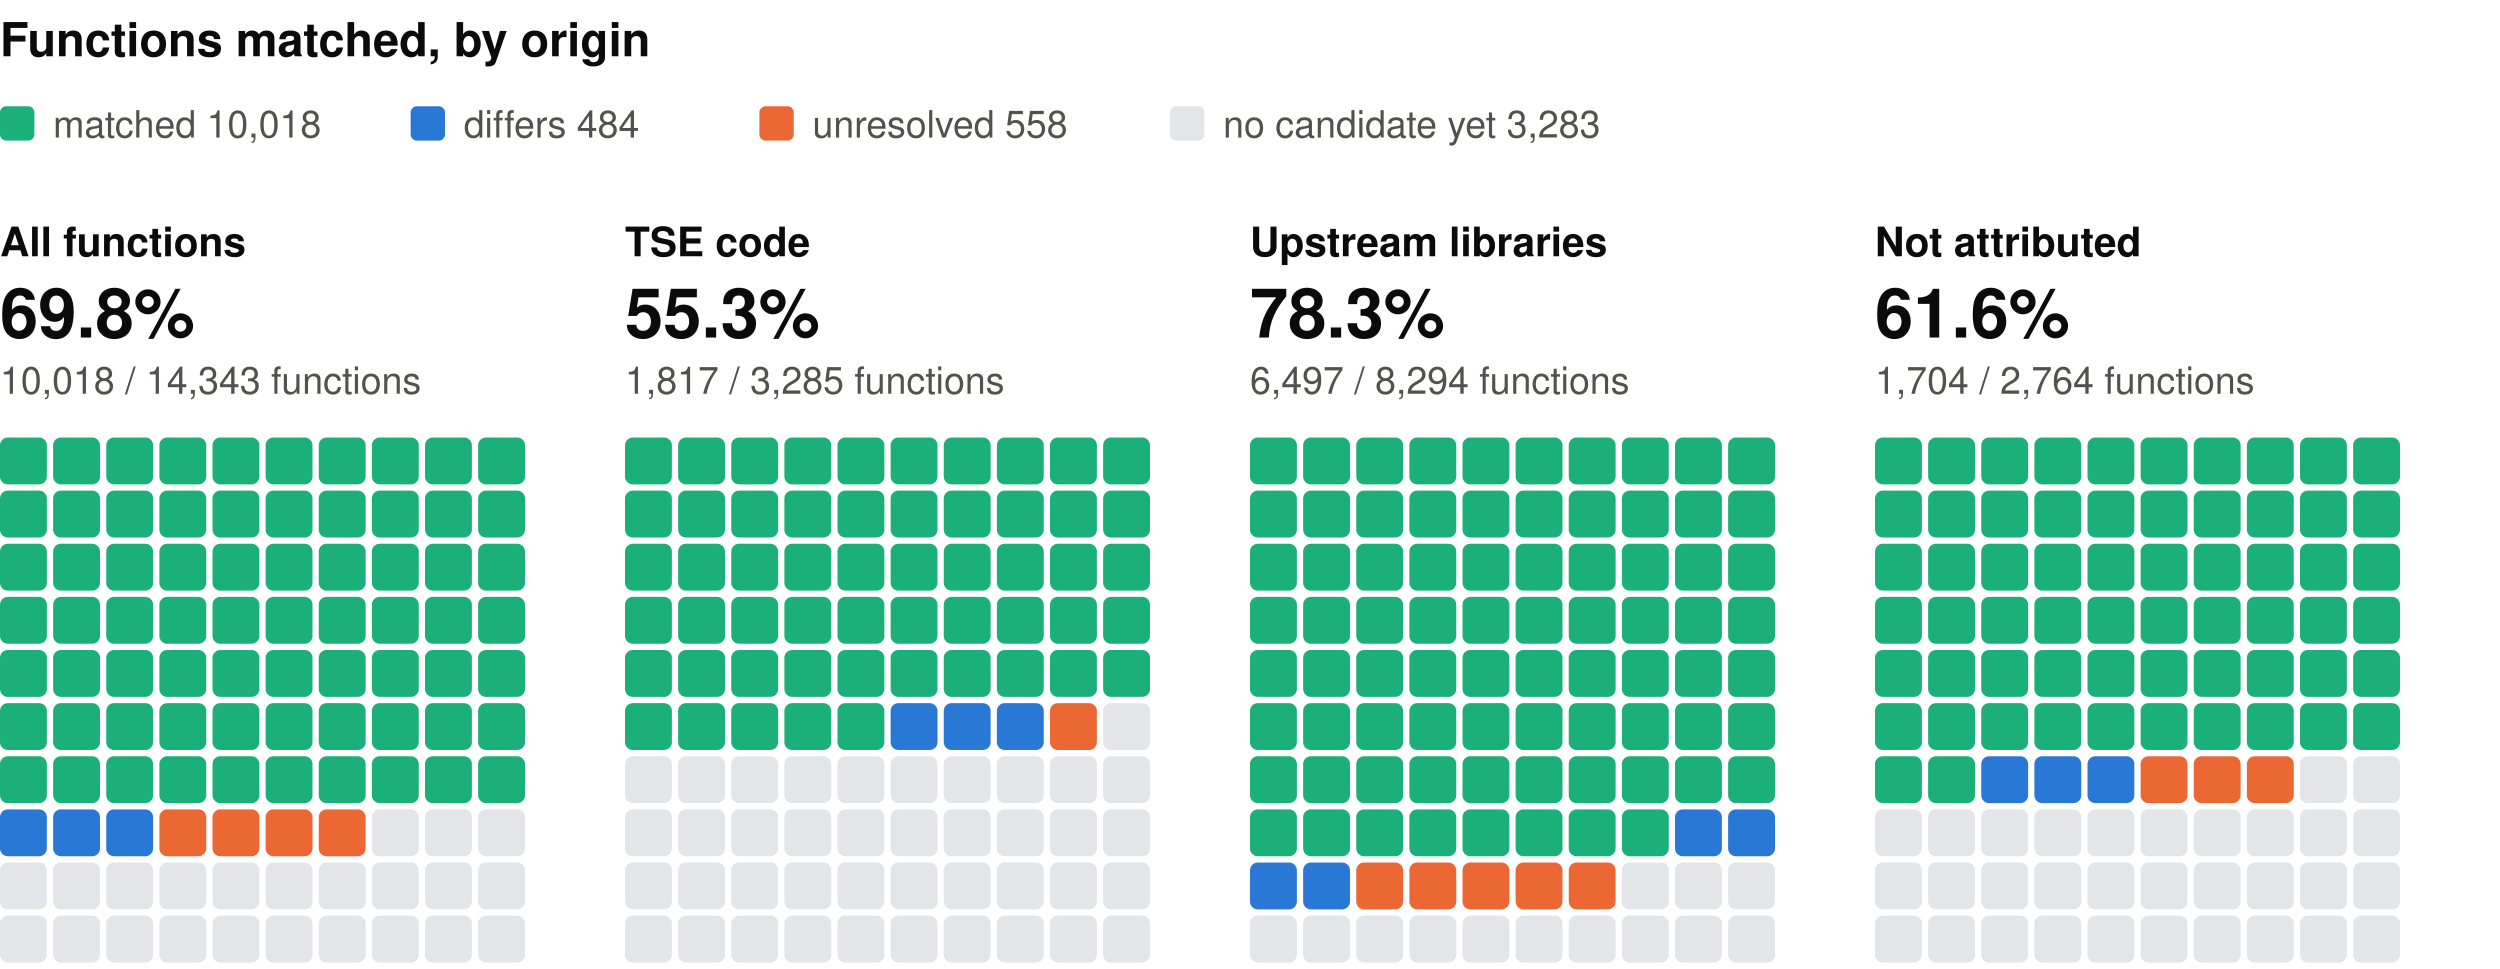
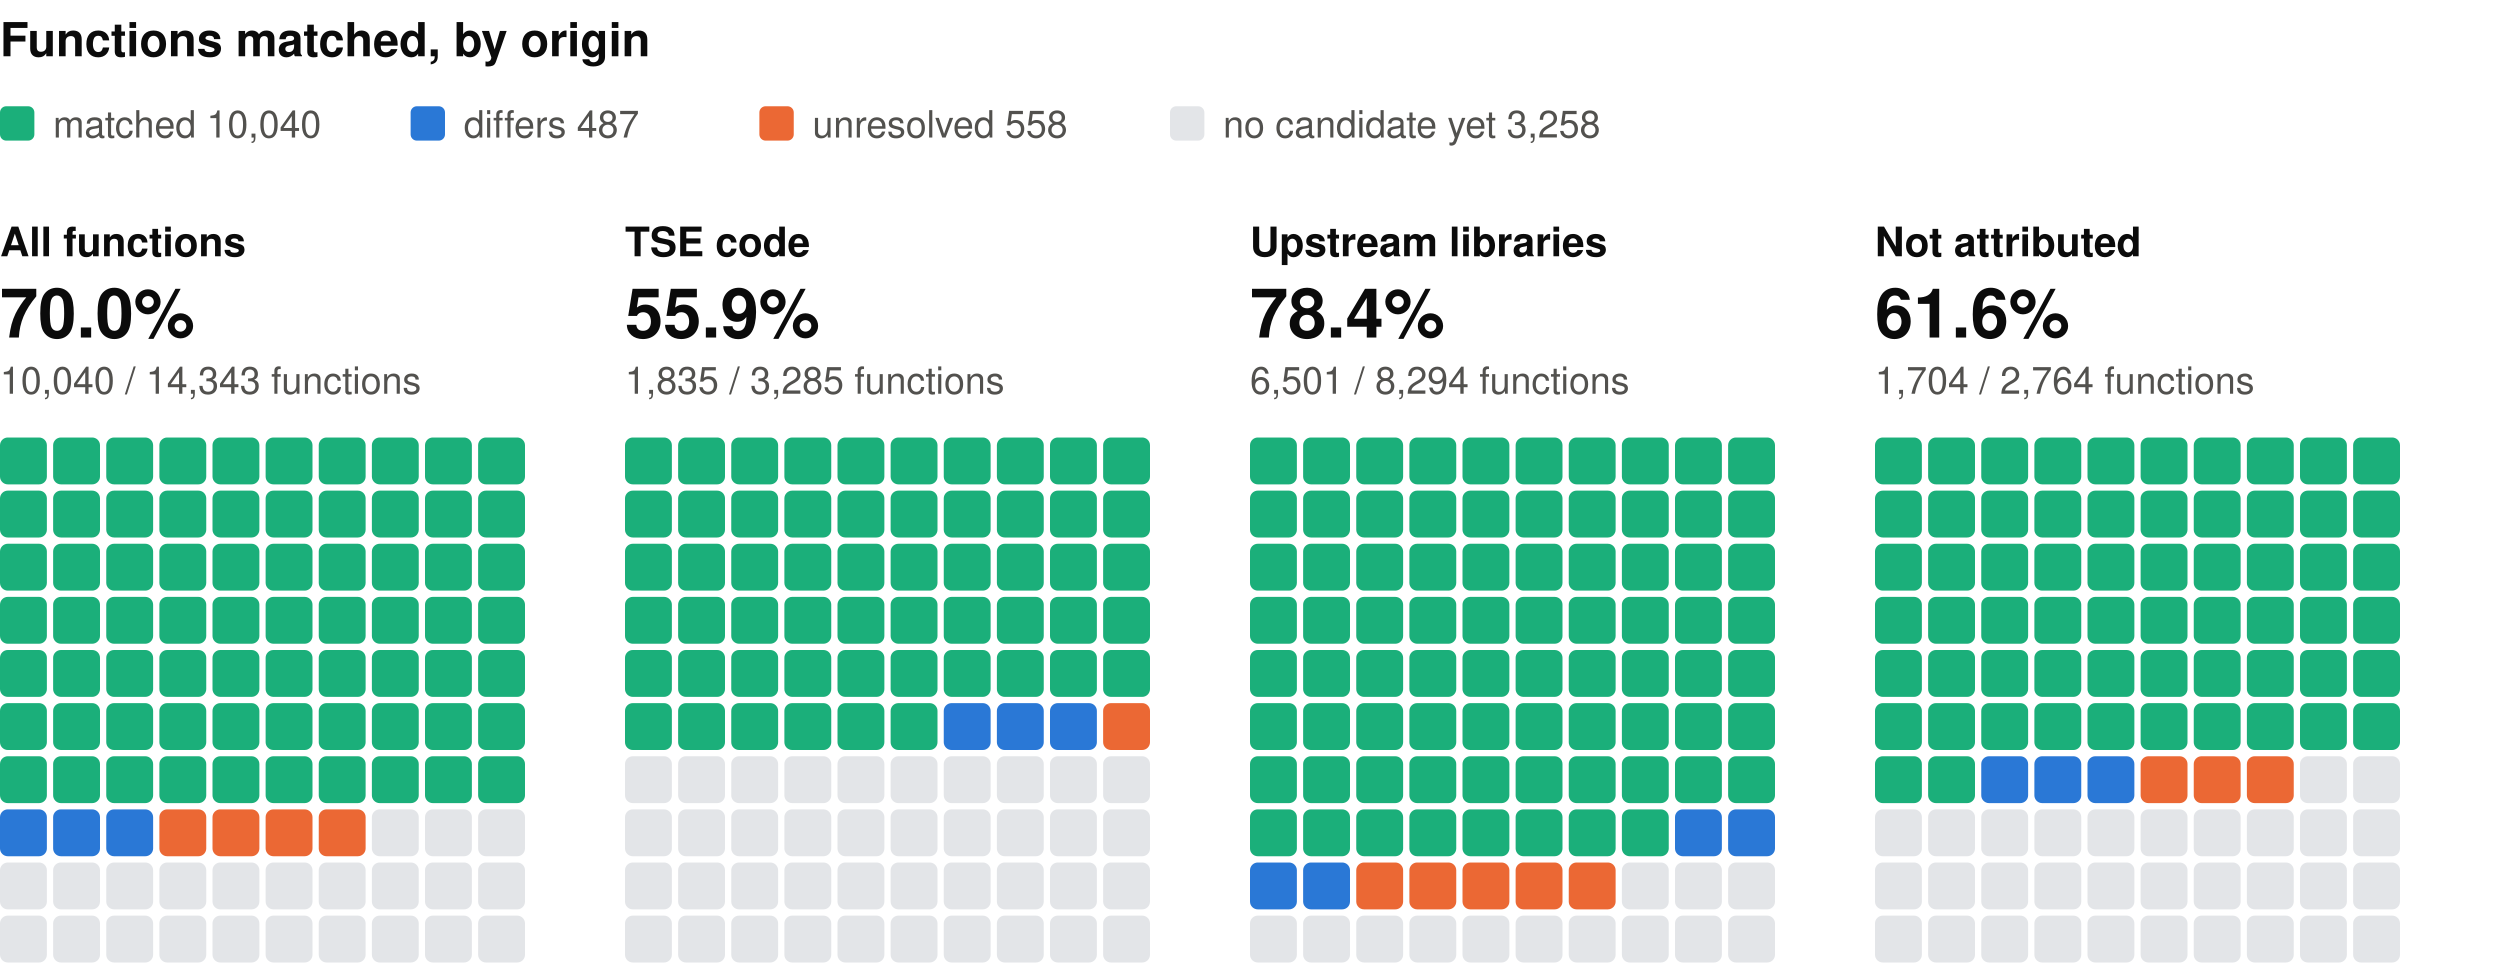
<svg xmlns="http://www.w3.org/2000/svg" width="800" height="310" viewBox="0 0 800 310" role="img" aria-label="Functions matched, by origin: one square per percent, coloured by verdict" font-family="system-ui, -apple-system, 'Segoe UI', Helvetica, Arial, sans-serif">
  <text x="0" y="18" font-size="15" fill="#0b0b0b" font-weight="600">Functions matched, by origin</text>
  <rect x="0" y="34" width="11" height="11" rx="2" fill="#1baf7a" />
-   <text x="17" y="44" font-size="12" fill="#52514e">matched 10,018</text>
+   <text x="17" y="44" font-size="12" fill="#52514e">matched 10,040</text>
  <rect x="131.4" y="34" width="11" height="11" rx="2" fill="#2a78d6" />
-   <text x="148.4" y="44" font-size="12" fill="#52514e">differs 484</text>
+   <text x="148.4" y="44" font-size="12" fill="#52514e">differs 487</text>
  <rect x="243" y="34" width="11" height="11" rx="2" fill="#eb6834" />
  <text x="260" y="44" font-size="12" fill="#52514e">unresolved 558</text>
  <rect x="374.4" y="34" width="11" height="11" rx="2" fill="#e3e5e8" />
-   <text x="391.4" y="44" font-size="12" fill="#52514e">no candidate yet 3,283</text>
+   <text x="391.4" y="44" font-size="12" fill="#52514e">no candidate yet 3,258</text>
  <text x="0" y="82" font-size="13" fill="#0b0b0b" font-weight="600">All functions</text>
-   <text x="0" y="108" font-size="22" fill="#0b0b0b" font-weight="600">69.8%</text>
-   <text x="0" y="126" font-size="12" fill="#52514e">10,018 / 14,343 functions</text>
+   <text x="0" y="108" font-size="22" fill="#0b0b0b" font-weight="600">70.0%</text>
+   <text x="0" y="126" font-size="12" fill="#52514e">10,040 / 14,343 functions</text>
  <rect x="0" y="140" width="15" height="15" rx="2.5" fill="#1baf7a" />
  <rect x="17" y="140" width="15" height="15" rx="2.5" fill="#1baf7a" />
  <rect x="34" y="140" width="15" height="15" rx="2.5" fill="#1baf7a" />
  <rect x="51" y="140" width="15" height="15" rx="2.5" fill="#1baf7a" />
  <rect x="68" y="140" width="15" height="15" rx="2.5" fill="#1baf7a" />
  <rect x="85" y="140" width="15" height="15" rx="2.5" fill="#1baf7a" />
  <rect x="102" y="140" width="15" height="15" rx="2.5" fill="#1baf7a" />
  <rect x="119" y="140" width="15" height="15" rx="2.5" fill="#1baf7a" />
  <rect x="136" y="140" width="15" height="15" rx="2.5" fill="#1baf7a" />
  <rect x="153" y="140" width="15" height="15" rx="2.5" fill="#1baf7a" />
  <rect x="0" y="157" width="15" height="15" rx="2.5" fill="#1baf7a" />
  <rect x="17" y="157" width="15" height="15" rx="2.5" fill="#1baf7a" />
  <rect x="34" y="157" width="15" height="15" rx="2.5" fill="#1baf7a" />
  <rect x="51" y="157" width="15" height="15" rx="2.5" fill="#1baf7a" />
  <rect x="68" y="157" width="15" height="15" rx="2.5" fill="#1baf7a" />
  <rect x="85" y="157" width="15" height="15" rx="2.5" fill="#1baf7a" />
  <rect x="102" y="157" width="15" height="15" rx="2.5" fill="#1baf7a" />
  <rect x="119" y="157" width="15" height="15" rx="2.5" fill="#1baf7a" />
  <rect x="136" y="157" width="15" height="15" rx="2.5" fill="#1baf7a" />
  <rect x="153" y="157" width="15" height="15" rx="2.5" fill="#1baf7a" />
  <rect x="0" y="174" width="15" height="15" rx="2.5" fill="#1baf7a" />
  <rect x="17" y="174" width="15" height="15" rx="2.5" fill="#1baf7a" />
  <rect x="34" y="174" width="15" height="15" rx="2.5" fill="#1baf7a" />
  <rect x="51" y="174" width="15" height="15" rx="2.5" fill="#1baf7a" />
  <rect x="68" y="174" width="15" height="15" rx="2.5" fill="#1baf7a" />
  <rect x="85" y="174" width="15" height="15" rx="2.5" fill="#1baf7a" />
  <rect x="102" y="174" width="15" height="15" rx="2.5" fill="#1baf7a" />
  <rect x="119" y="174" width="15" height="15" rx="2.5" fill="#1baf7a" />
  <rect x="136" y="174" width="15" height="15" rx="2.5" fill="#1baf7a" />
  <rect x="153" y="174" width="15" height="15" rx="2.5" fill="#1baf7a" />
  <rect x="0" y="191" width="15" height="15" rx="2.5" fill="#1baf7a" />
  <rect x="17" y="191" width="15" height="15" rx="2.5" fill="#1baf7a" />
  <rect x="34" y="191" width="15" height="15" rx="2.5" fill="#1baf7a" />
  <rect x="51" y="191" width="15" height="15" rx="2.5" fill="#1baf7a" />
  <rect x="68" y="191" width="15" height="15" rx="2.5" fill="#1baf7a" />
  <rect x="85" y="191" width="15" height="15" rx="2.5" fill="#1baf7a" />
  <rect x="102" y="191" width="15" height="15" rx="2.5" fill="#1baf7a" />
  <rect x="119" y="191" width="15" height="15" rx="2.5" fill="#1baf7a" />
  <rect x="136" y="191" width="15" height="15" rx="2.5" fill="#1baf7a" />
  <rect x="153" y="191" width="15" height="15" rx="2.5" fill="#1baf7a" />
  <rect x="0" y="208" width="15" height="15" rx="2.5" fill="#1baf7a" />
  <rect x="17" y="208" width="15" height="15" rx="2.5" fill="#1baf7a" />
  <rect x="34" y="208" width="15" height="15" rx="2.5" fill="#1baf7a" />
  <rect x="51" y="208" width="15" height="15" rx="2.5" fill="#1baf7a" />
  <rect x="68" y="208" width="15" height="15" rx="2.5" fill="#1baf7a" />
  <rect x="85" y="208" width="15" height="15" rx="2.5" fill="#1baf7a" />
  <rect x="102" y="208" width="15" height="15" rx="2.5" fill="#1baf7a" />
  <rect x="119" y="208" width="15" height="15" rx="2.5" fill="#1baf7a" />
  <rect x="136" y="208" width="15" height="15" rx="2.5" fill="#1baf7a" />
  <rect x="153" y="208" width="15" height="15" rx="2.5" fill="#1baf7a" />
  <rect x="0" y="225" width="15" height="15" rx="2.5" fill="#1baf7a" />
  <rect x="17" y="225" width="15" height="15" rx="2.5" fill="#1baf7a" />
  <rect x="34" y="225" width="15" height="15" rx="2.5" fill="#1baf7a" />
  <rect x="51" y="225" width="15" height="15" rx="2.5" fill="#1baf7a" />
  <rect x="68" y="225" width="15" height="15" rx="2.5" fill="#1baf7a" />
  <rect x="85" y="225" width="15" height="15" rx="2.5" fill="#1baf7a" />
  <rect x="102" y="225" width="15" height="15" rx="2.5" fill="#1baf7a" />
  <rect x="119" y="225" width="15" height="15" rx="2.5" fill="#1baf7a" />
  <rect x="136" y="225" width="15" height="15" rx="2.5" fill="#1baf7a" />
  <rect x="153" y="225" width="15" height="15" rx="2.5" fill="#1baf7a" />
  <rect x="0" y="242" width="15" height="15" rx="2.5" fill="#1baf7a" />
  <rect x="17" y="242" width="15" height="15" rx="2.5" fill="#1baf7a" />
  <rect x="34" y="242" width="15" height="15" rx="2.5" fill="#1baf7a" />
  <rect x="51" y="242" width="15" height="15" rx="2.5" fill="#1baf7a" />
  <rect x="68" y="242" width="15" height="15" rx="2.5" fill="#1baf7a" />
  <rect x="85" y="242" width="15" height="15" rx="2.5" fill="#1baf7a" />
  <rect x="102" y="242" width="15" height="15" rx="2.5" fill="#1baf7a" />
  <rect x="119" y="242" width="15" height="15" rx="2.5" fill="#1baf7a" />
  <rect x="136" y="242" width="15" height="15" rx="2.5" fill="#1baf7a" />
  <rect x="153" y="242" width="15" height="15" rx="2.5" fill="#1baf7a" />
  <rect x="0" y="259" width="15" height="15" rx="2.5" fill="#2a78d6" />
  <rect x="17" y="259" width="15" height="15" rx="2.5" fill="#2a78d6" />
  <rect x="34" y="259" width="15" height="15" rx="2.5" fill="#2a78d6" />
  <rect x="51" y="259" width="15" height="15" rx="2.5" fill="#eb6834" />
  <rect x="68" y="259" width="15" height="15" rx="2.5" fill="#eb6834" />
  <rect x="85" y="259" width="15" height="15" rx="2.5" fill="#eb6834" />
  <rect x="102" y="259" width="15" height="15" rx="2.5" fill="#eb6834" />
  <rect x="119" y="259" width="15" height="15" rx="2.5" fill="#e3e5e8" />
  <rect x="136" y="259" width="15" height="15" rx="2.5" fill="#e3e5e8" />
  <rect x="153" y="259" width="15" height="15" rx="2.5" fill="#e3e5e8" />
  <rect x="0" y="276" width="15" height="15" rx="2.5" fill="#e3e5e8" />
  <rect x="17" y="276" width="15" height="15" rx="2.5" fill="#e3e5e8" />
  <rect x="34" y="276" width="15" height="15" rx="2.5" fill="#e3e5e8" />
  <rect x="51" y="276" width="15" height="15" rx="2.5" fill="#e3e5e8" />
  <rect x="68" y="276" width="15" height="15" rx="2.5" fill="#e3e5e8" />
  <rect x="85" y="276" width="15" height="15" rx="2.5" fill="#e3e5e8" />
  <rect x="102" y="276" width="15" height="15" rx="2.5" fill="#e3e5e8" />
  <rect x="119" y="276" width="15" height="15" rx="2.5" fill="#e3e5e8" />
  <rect x="136" y="276" width="15" height="15" rx="2.5" fill="#e3e5e8" />
  <rect x="153" y="276" width="15" height="15" rx="2.5" fill="#e3e5e8" />
  <rect x="0" y="293" width="15" height="15" rx="2.5" fill="#e3e5e8" />
  <rect x="17" y="293" width="15" height="15" rx="2.5" fill="#e3e5e8" />
  <rect x="34" y="293" width="15" height="15" rx="2.5" fill="#e3e5e8" />
  <rect x="51" y="293" width="15" height="15" rx="2.5" fill="#e3e5e8" />
  <rect x="68" y="293" width="15" height="15" rx="2.5" fill="#e3e5e8" />
  <rect x="85" y="293" width="15" height="15" rx="2.5" fill="#e3e5e8" />
  <rect x="102" y="293" width="15" height="15" rx="2.5" fill="#e3e5e8" />
  <rect x="119" y="293" width="15" height="15" rx="2.5" fill="#e3e5e8" />
  <rect x="136" y="293" width="15" height="15" rx="2.5" fill="#e3e5e8" />
  <rect x="153" y="293" width="15" height="15" rx="2.5" fill="#e3e5e8" />
  <text x="200" y="82" font-size="13" fill="#0b0b0b" font-weight="600">TSE code</text>
-   <text x="200" y="108" font-size="22" fill="#0b0b0b" font-weight="600">55.3%</text>
-   <text x="200" y="126" font-size="12" fill="#52514e">1,817 / 3,285 functions</text>
+   <text x="200" y="108" font-size="22" fill="#0b0b0b" font-weight="600">55.9%</text>
+   <text x="200" y="126" font-size="12" fill="#52514e">1,835 / 3,285 functions</text>
  <rect x="200" y="140" width="15" height="15" rx="2.5" fill="#1baf7a" />
  <rect x="217" y="140" width="15" height="15" rx="2.5" fill="#1baf7a" />
  <rect x="234" y="140" width="15" height="15" rx="2.5" fill="#1baf7a" />
  <rect x="251" y="140" width="15" height="15" rx="2.5" fill="#1baf7a" />
  <rect x="268" y="140" width="15" height="15" rx="2.5" fill="#1baf7a" />
  <rect x="285" y="140" width="15" height="15" rx="2.5" fill="#1baf7a" />
  <rect x="302" y="140" width="15" height="15" rx="2.5" fill="#1baf7a" />
  <rect x="319" y="140" width="15" height="15" rx="2.5" fill="#1baf7a" />
  <rect x="336" y="140" width="15" height="15" rx="2.5" fill="#1baf7a" />
  <rect x="353" y="140" width="15" height="15" rx="2.5" fill="#1baf7a" />
  <rect x="200" y="157" width="15" height="15" rx="2.5" fill="#1baf7a" />
  <rect x="217" y="157" width="15" height="15" rx="2.5" fill="#1baf7a" />
  <rect x="234" y="157" width="15" height="15" rx="2.5" fill="#1baf7a" />
  <rect x="251" y="157" width="15" height="15" rx="2.5" fill="#1baf7a" />
  <rect x="268" y="157" width="15" height="15" rx="2.5" fill="#1baf7a" />
  <rect x="285" y="157" width="15" height="15" rx="2.5" fill="#1baf7a" />
  <rect x="302" y="157" width="15" height="15" rx="2.5" fill="#1baf7a" />
  <rect x="319" y="157" width="15" height="15" rx="2.5" fill="#1baf7a" />
  <rect x="336" y="157" width="15" height="15" rx="2.5" fill="#1baf7a" />
  <rect x="353" y="157" width="15" height="15" rx="2.5" fill="#1baf7a" />
  <rect x="200" y="174" width="15" height="15" rx="2.5" fill="#1baf7a" />
  <rect x="217" y="174" width="15" height="15" rx="2.5" fill="#1baf7a" />
  <rect x="234" y="174" width="15" height="15" rx="2.5" fill="#1baf7a" />
  <rect x="251" y="174" width="15" height="15" rx="2.5" fill="#1baf7a" />
  <rect x="268" y="174" width="15" height="15" rx="2.5" fill="#1baf7a" />
  <rect x="285" y="174" width="15" height="15" rx="2.5" fill="#1baf7a" />
  <rect x="302" y="174" width="15" height="15" rx="2.5" fill="#1baf7a" />
  <rect x="319" y="174" width="15" height="15" rx="2.5" fill="#1baf7a" />
  <rect x="336" y="174" width="15" height="15" rx="2.5" fill="#1baf7a" />
  <rect x="353" y="174" width="15" height="15" rx="2.5" fill="#1baf7a" />
  <rect x="200" y="191" width="15" height="15" rx="2.5" fill="#1baf7a" />
  <rect x="217" y="191" width="15" height="15" rx="2.5" fill="#1baf7a" />
  <rect x="234" y="191" width="15" height="15" rx="2.5" fill="#1baf7a" />
  <rect x="251" y="191" width="15" height="15" rx="2.5" fill="#1baf7a" />
  <rect x="268" y="191" width="15" height="15" rx="2.5" fill="#1baf7a" />
  <rect x="285" y="191" width="15" height="15" rx="2.5" fill="#1baf7a" />
  <rect x="302" y="191" width="15" height="15" rx="2.5" fill="#1baf7a" />
  <rect x="319" y="191" width="15" height="15" rx="2.5" fill="#1baf7a" />
  <rect x="336" y="191" width="15" height="15" rx="2.5" fill="#1baf7a" />
  <rect x="353" y="191" width="15" height="15" rx="2.5" fill="#1baf7a" />
  <rect x="200" y="208" width="15" height="15" rx="2.5" fill="#1baf7a" />
  <rect x="217" y="208" width="15" height="15" rx="2.5" fill="#1baf7a" />
  <rect x="234" y="208" width="15" height="15" rx="2.5" fill="#1baf7a" />
  <rect x="251" y="208" width="15" height="15" rx="2.5" fill="#1baf7a" />
  <rect x="268" y="208" width="15" height="15" rx="2.5" fill="#1baf7a" />
  <rect x="285" y="208" width="15" height="15" rx="2.5" fill="#1baf7a" />
  <rect x="302" y="208" width="15" height="15" rx="2.5" fill="#1baf7a" />
  <rect x="319" y="208" width="15" height="15" rx="2.5" fill="#1baf7a" />
  <rect x="336" y="208" width="15" height="15" rx="2.5" fill="#1baf7a" />
  <rect x="353" y="208" width="15" height="15" rx="2.5" fill="#1baf7a" />
  <rect x="200" y="225" width="15" height="15" rx="2.5" fill="#1baf7a" />
  <rect x="217" y="225" width="15" height="15" rx="2.5" fill="#1baf7a" />
  <rect x="234" y="225" width="15" height="15" rx="2.5" fill="#1baf7a" />
  <rect x="251" y="225" width="15" height="15" rx="2.5" fill="#1baf7a" />
  <rect x="268" y="225" width="15" height="15" rx="2.5" fill="#1baf7a" />
-   <rect x="285" y="225" width="15" height="15" rx="2.5" fill="#2a78d6" />
+   <rect x="285" y="225" width="15" height="15" rx="2.5" fill="#1baf7a" />
  <rect x="302" y="225" width="15" height="15" rx="2.5" fill="#2a78d6" />
  <rect x="319" y="225" width="15" height="15" rx="2.5" fill="#2a78d6" />
-   <rect x="336" y="225" width="15" height="15" rx="2.5" fill="#eb6834" />
-   <rect x="353" y="225" width="15" height="15" rx="2.5" fill="#e3e5e8" />
+   <rect x="336" y="225" width="15" height="15" rx="2.5" fill="#2a78d6" />
+   <rect x="353" y="225" width="15" height="15" rx="2.5" fill="#eb6834" />
  <rect x="200" y="242" width="15" height="15" rx="2.5" fill="#e3e5e8" />
  <rect x="217" y="242" width="15" height="15" rx="2.5" fill="#e3e5e8" />
  <rect x="234" y="242" width="15" height="15" rx="2.5" fill="#e3e5e8" />
  <rect x="251" y="242" width="15" height="15" rx="2.5" fill="#e3e5e8" />
  <rect x="268" y="242" width="15" height="15" rx="2.5" fill="#e3e5e8" />
  <rect x="285" y="242" width="15" height="15" rx="2.5" fill="#e3e5e8" />
  <rect x="302" y="242" width="15" height="15" rx="2.5" fill="#e3e5e8" />
  <rect x="319" y="242" width="15" height="15" rx="2.5" fill="#e3e5e8" />
  <rect x="336" y="242" width="15" height="15" rx="2.5" fill="#e3e5e8" />
  <rect x="353" y="242" width="15" height="15" rx="2.5" fill="#e3e5e8" />
  <rect x="200" y="259" width="15" height="15" rx="2.5" fill="#e3e5e8" />
  <rect x="217" y="259" width="15" height="15" rx="2.5" fill="#e3e5e8" />
  <rect x="234" y="259" width="15" height="15" rx="2.5" fill="#e3e5e8" />
  <rect x="251" y="259" width="15" height="15" rx="2.5" fill="#e3e5e8" />
  <rect x="268" y="259" width="15" height="15" rx="2.5" fill="#e3e5e8" />
  <rect x="285" y="259" width="15" height="15" rx="2.5" fill="#e3e5e8" />
  <rect x="302" y="259" width="15" height="15" rx="2.5" fill="#e3e5e8" />
  <rect x="319" y="259" width="15" height="15" rx="2.5" fill="#e3e5e8" />
  <rect x="336" y="259" width="15" height="15" rx="2.5" fill="#e3e5e8" />
  <rect x="353" y="259" width="15" height="15" rx="2.5" fill="#e3e5e8" />
  <rect x="200" y="276" width="15" height="15" rx="2.5" fill="#e3e5e8" />
  <rect x="217" y="276" width="15" height="15" rx="2.5" fill="#e3e5e8" />
  <rect x="234" y="276" width="15" height="15" rx="2.5" fill="#e3e5e8" />
  <rect x="251" y="276" width="15" height="15" rx="2.5" fill="#e3e5e8" />
  <rect x="268" y="276" width="15" height="15" rx="2.5" fill="#e3e5e8" />
  <rect x="285" y="276" width="15" height="15" rx="2.5" fill="#e3e5e8" />
  <rect x="302" y="276" width="15" height="15" rx="2.5" fill="#e3e5e8" />
  <rect x="319" y="276" width="15" height="15" rx="2.5" fill="#e3e5e8" />
  <rect x="336" y="276" width="15" height="15" rx="2.5" fill="#e3e5e8" />
  <rect x="353" y="276" width="15" height="15" rx="2.5" fill="#e3e5e8" />
  <rect x="200" y="293" width="15" height="15" rx="2.5" fill="#e3e5e8" />
  <rect x="217" y="293" width="15" height="15" rx="2.5" fill="#e3e5e8" />
  <rect x="234" y="293" width="15" height="15" rx="2.5" fill="#e3e5e8" />
  <rect x="251" y="293" width="15" height="15" rx="2.5" fill="#e3e5e8" />
  <rect x="268" y="293" width="15" height="15" rx="2.5" fill="#e3e5e8" />
  <rect x="285" y="293" width="15" height="15" rx="2.5" fill="#e3e5e8" />
  <rect x="302" y="293" width="15" height="15" rx="2.5" fill="#e3e5e8" />
  <rect x="319" y="293" width="15" height="15" rx="2.5" fill="#e3e5e8" />
  <rect x="336" y="293" width="15" height="15" rx="2.5" fill="#e3e5e8" />
  <rect x="353" y="293" width="15" height="15" rx="2.5" fill="#e3e5e8" />
  <text x="400" y="82" font-size="13" fill="#0b0b0b" font-weight="600">Upstream libraries</text>
-   <text x="400" y="108" font-size="22" fill="#0b0b0b" font-weight="600">78.3%</text>
-   <text x="400" y="126" font-size="12" fill="#52514e">6,497 / 8,294 functions</text>
+   <text x="400" y="108" font-size="22" fill="#0b0b0b" font-weight="600">78.4%</text>
+   <text x="400" y="126" font-size="12" fill="#52514e">6,501 / 8,294 functions</text>
  <rect x="400" y="140" width="15" height="15" rx="2.5" fill="#1baf7a" />
  <rect x="417" y="140" width="15" height="15" rx="2.5" fill="#1baf7a" />
  <rect x="434" y="140" width="15" height="15" rx="2.5" fill="#1baf7a" />
  <rect x="451" y="140" width="15" height="15" rx="2.5" fill="#1baf7a" />
  <rect x="468" y="140" width="15" height="15" rx="2.5" fill="#1baf7a" />
  <rect x="485" y="140" width="15" height="15" rx="2.5" fill="#1baf7a" />
  <rect x="502" y="140" width="15" height="15" rx="2.5" fill="#1baf7a" />
  <rect x="519" y="140" width="15" height="15" rx="2.5" fill="#1baf7a" />
  <rect x="536" y="140" width="15" height="15" rx="2.5" fill="#1baf7a" />
  <rect x="553" y="140" width="15" height="15" rx="2.5" fill="#1baf7a" />
  <rect x="400" y="157" width="15" height="15" rx="2.5" fill="#1baf7a" />
  <rect x="417" y="157" width="15" height="15" rx="2.5" fill="#1baf7a" />
  <rect x="434" y="157" width="15" height="15" rx="2.5" fill="#1baf7a" />
  <rect x="451" y="157" width="15" height="15" rx="2.5" fill="#1baf7a" />
  <rect x="468" y="157" width="15" height="15" rx="2.5" fill="#1baf7a" />
  <rect x="485" y="157" width="15" height="15" rx="2.5" fill="#1baf7a" />
  <rect x="502" y="157" width="15" height="15" rx="2.5" fill="#1baf7a" />
  <rect x="519" y="157" width="15" height="15" rx="2.5" fill="#1baf7a" />
  <rect x="536" y="157" width="15" height="15" rx="2.5" fill="#1baf7a" />
  <rect x="553" y="157" width="15" height="15" rx="2.5" fill="#1baf7a" />
  <rect x="400" y="174" width="15" height="15" rx="2.5" fill="#1baf7a" />
  <rect x="417" y="174" width="15" height="15" rx="2.5" fill="#1baf7a" />
  <rect x="434" y="174" width="15" height="15" rx="2.5" fill="#1baf7a" />
  <rect x="451" y="174" width="15" height="15" rx="2.5" fill="#1baf7a" />
  <rect x="468" y="174" width="15" height="15" rx="2.5" fill="#1baf7a" />
  <rect x="485" y="174" width="15" height="15" rx="2.5" fill="#1baf7a" />
  <rect x="502" y="174" width="15" height="15" rx="2.5" fill="#1baf7a" />
  <rect x="519" y="174" width="15" height="15" rx="2.5" fill="#1baf7a" />
  <rect x="536" y="174" width="15" height="15" rx="2.5" fill="#1baf7a" />
  <rect x="553" y="174" width="15" height="15" rx="2.5" fill="#1baf7a" />
  <rect x="400" y="191" width="15" height="15" rx="2.5" fill="#1baf7a" />
  <rect x="417" y="191" width="15" height="15" rx="2.5" fill="#1baf7a" />
  <rect x="434" y="191" width="15" height="15" rx="2.5" fill="#1baf7a" />
  <rect x="451" y="191" width="15" height="15" rx="2.5" fill="#1baf7a" />
  <rect x="468" y="191" width="15" height="15" rx="2.5" fill="#1baf7a" />
  <rect x="485" y="191" width="15" height="15" rx="2.5" fill="#1baf7a" />
  <rect x="502" y="191" width="15" height="15" rx="2.5" fill="#1baf7a" />
  <rect x="519" y="191" width="15" height="15" rx="2.5" fill="#1baf7a" />
  <rect x="536" y="191" width="15" height="15" rx="2.5" fill="#1baf7a" />
  <rect x="553" y="191" width="15" height="15" rx="2.5" fill="#1baf7a" />
  <rect x="400" y="208" width="15" height="15" rx="2.5" fill="#1baf7a" />
  <rect x="417" y="208" width="15" height="15" rx="2.5" fill="#1baf7a" />
  <rect x="434" y="208" width="15" height="15" rx="2.5" fill="#1baf7a" />
  <rect x="451" y="208" width="15" height="15" rx="2.5" fill="#1baf7a" />
  <rect x="468" y="208" width="15" height="15" rx="2.5" fill="#1baf7a" />
  <rect x="485" y="208" width="15" height="15" rx="2.5" fill="#1baf7a" />
  <rect x="502" y="208" width="15" height="15" rx="2.5" fill="#1baf7a" />
  <rect x="519" y="208" width="15" height="15" rx="2.5" fill="#1baf7a" />
  <rect x="536" y="208" width="15" height="15" rx="2.5" fill="#1baf7a" />
  <rect x="553" y="208" width="15" height="15" rx="2.5" fill="#1baf7a" />
  <rect x="400" y="225" width="15" height="15" rx="2.5" fill="#1baf7a" />
  <rect x="417" y="225" width="15" height="15" rx="2.5" fill="#1baf7a" />
  <rect x="434" y="225" width="15" height="15" rx="2.5" fill="#1baf7a" />
  <rect x="451" y="225" width="15" height="15" rx="2.5" fill="#1baf7a" />
  <rect x="468" y="225" width="15" height="15" rx="2.5" fill="#1baf7a" />
  <rect x="485" y="225" width="15" height="15" rx="2.5" fill="#1baf7a" />
  <rect x="502" y="225" width="15" height="15" rx="2.5" fill="#1baf7a" />
  <rect x="519" y="225" width="15" height="15" rx="2.5" fill="#1baf7a" />
  <rect x="536" y="225" width="15" height="15" rx="2.5" fill="#1baf7a" />
  <rect x="553" y="225" width="15" height="15" rx="2.5" fill="#1baf7a" />
  <rect x="400" y="242" width="15" height="15" rx="2.5" fill="#1baf7a" />
  <rect x="417" y="242" width="15" height="15" rx="2.5" fill="#1baf7a" />
  <rect x="434" y="242" width="15" height="15" rx="2.5" fill="#1baf7a" />
  <rect x="451" y="242" width="15" height="15" rx="2.5" fill="#1baf7a" />
  <rect x="468" y="242" width="15" height="15" rx="2.5" fill="#1baf7a" />
  <rect x="485" y="242" width="15" height="15" rx="2.5" fill="#1baf7a" />
  <rect x="502" y="242" width="15" height="15" rx="2.5" fill="#1baf7a" />
  <rect x="519" y="242" width="15" height="15" rx="2.5" fill="#1baf7a" />
  <rect x="536" y="242" width="15" height="15" rx="2.5" fill="#1baf7a" />
  <rect x="553" y="242" width="15" height="15" rx="2.5" fill="#1baf7a" />
  <rect x="400" y="259" width="15" height="15" rx="2.5" fill="#1baf7a" />
  <rect x="417" y="259" width="15" height="15" rx="2.5" fill="#1baf7a" />
  <rect x="434" y="259" width="15" height="15" rx="2.5" fill="#1baf7a" />
  <rect x="451" y="259" width="15" height="15" rx="2.5" fill="#1baf7a" />
  <rect x="468" y="259" width="15" height="15" rx="2.5" fill="#1baf7a" />
  <rect x="485" y="259" width="15" height="15" rx="2.5" fill="#1baf7a" />
  <rect x="502" y="259" width="15" height="15" rx="2.5" fill="#1baf7a" />
  <rect x="519" y="259" width="15" height="15" rx="2.5" fill="#1baf7a" />
  <rect x="536" y="259" width="15" height="15" rx="2.5" fill="#2a78d6" />
  <rect x="553" y="259" width="15" height="15" rx="2.5" fill="#2a78d6" />
  <rect x="400" y="276" width="15" height="15" rx="2.5" fill="#2a78d6" />
  <rect x="417" y="276" width="15" height="15" rx="2.5" fill="#2a78d6" />
  <rect x="434" y="276" width="15" height="15" rx="2.5" fill="#eb6834" />
  <rect x="451" y="276" width="15" height="15" rx="2.5" fill="#eb6834" />
  <rect x="468" y="276" width="15" height="15" rx="2.5" fill="#eb6834" />
  <rect x="485" y="276" width="15" height="15" rx="2.5" fill="#eb6834" />
  <rect x="502" y="276" width="15" height="15" rx="2.5" fill="#eb6834" />
  <rect x="519" y="276" width="15" height="15" rx="2.5" fill="#e3e5e8" />
  <rect x="536" y="276" width="15" height="15" rx="2.5" fill="#e3e5e8" />
  <rect x="553" y="276" width="15" height="15" rx="2.5" fill="#e3e5e8" />
  <rect x="400" y="293" width="15" height="15" rx="2.5" fill="#e3e5e8" />
  <rect x="417" y="293" width="15" height="15" rx="2.5" fill="#e3e5e8" />
  <rect x="434" y="293" width="15" height="15" rx="2.5" fill="#e3e5e8" />
  <rect x="451" y="293" width="15" height="15" rx="2.5" fill="#e3e5e8" />
  <rect x="468" y="293" width="15" height="15" rx="2.5" fill="#e3e5e8" />
  <rect x="485" y="293" width="15" height="15" rx="2.5" fill="#e3e5e8" />
  <rect x="502" y="293" width="15" height="15" rx="2.5" fill="#e3e5e8" />
  <rect x="519" y="293" width="15" height="15" rx="2.5" fill="#e3e5e8" />
  <rect x="536" y="293" width="15" height="15" rx="2.5" fill="#e3e5e8" />
  <rect x="553" y="293" width="15" height="15" rx="2.5" fill="#e3e5e8" />
  <text x="600" y="82" font-size="13" fill="#0b0b0b" font-weight="600">Not attributed</text>
  <text x="600" y="108" font-size="22" fill="#0b0b0b" font-weight="600">61.6%</text>
  <text x="600" y="126" font-size="12" fill="#52514e">1,704 / 2,764 functions</text>
  <rect x="600" y="140" width="15" height="15" rx="2.5" fill="#1baf7a" />
  <rect x="617" y="140" width="15" height="15" rx="2.5" fill="#1baf7a" />
  <rect x="634" y="140" width="15" height="15" rx="2.5" fill="#1baf7a" />
  <rect x="651" y="140" width="15" height="15" rx="2.5" fill="#1baf7a" />
  <rect x="668" y="140" width="15" height="15" rx="2.5" fill="#1baf7a" />
  <rect x="685" y="140" width="15" height="15" rx="2.5" fill="#1baf7a" />
  <rect x="702" y="140" width="15" height="15" rx="2.5" fill="#1baf7a" />
  <rect x="719" y="140" width="15" height="15" rx="2.5" fill="#1baf7a" />
  <rect x="736" y="140" width="15" height="15" rx="2.5" fill="#1baf7a" />
  <rect x="753" y="140" width="15" height="15" rx="2.5" fill="#1baf7a" />
  <rect x="600" y="157" width="15" height="15" rx="2.5" fill="#1baf7a" />
  <rect x="617" y="157" width="15" height="15" rx="2.5" fill="#1baf7a" />
  <rect x="634" y="157" width="15" height="15" rx="2.5" fill="#1baf7a" />
  <rect x="651" y="157" width="15" height="15" rx="2.5" fill="#1baf7a" />
  <rect x="668" y="157" width="15" height="15" rx="2.5" fill="#1baf7a" />
  <rect x="685" y="157" width="15" height="15" rx="2.5" fill="#1baf7a" />
  <rect x="702" y="157" width="15" height="15" rx="2.5" fill="#1baf7a" />
  <rect x="719" y="157" width="15" height="15" rx="2.5" fill="#1baf7a" />
  <rect x="736" y="157" width="15" height="15" rx="2.5" fill="#1baf7a" />
  <rect x="753" y="157" width="15" height="15" rx="2.5" fill="#1baf7a" />
  <rect x="600" y="174" width="15" height="15" rx="2.5" fill="#1baf7a" />
  <rect x="617" y="174" width="15" height="15" rx="2.5" fill="#1baf7a" />
  <rect x="634" y="174" width="15" height="15" rx="2.5" fill="#1baf7a" />
  <rect x="651" y="174" width="15" height="15" rx="2.5" fill="#1baf7a" />
  <rect x="668" y="174" width="15" height="15" rx="2.5" fill="#1baf7a" />
  <rect x="685" y="174" width="15" height="15" rx="2.5" fill="#1baf7a" />
  <rect x="702" y="174" width="15" height="15" rx="2.5" fill="#1baf7a" />
  <rect x="719" y="174" width="15" height="15" rx="2.5" fill="#1baf7a" />
  <rect x="736" y="174" width="15" height="15" rx="2.5" fill="#1baf7a" />
  <rect x="753" y="174" width="15" height="15" rx="2.5" fill="#1baf7a" />
  <rect x="600" y="191" width="15" height="15" rx="2.5" fill="#1baf7a" />
  <rect x="617" y="191" width="15" height="15" rx="2.5" fill="#1baf7a" />
  <rect x="634" y="191" width="15" height="15" rx="2.5" fill="#1baf7a" />
  <rect x="651" y="191" width="15" height="15" rx="2.5" fill="#1baf7a" />
  <rect x="668" y="191" width="15" height="15" rx="2.5" fill="#1baf7a" />
  <rect x="685" y="191" width="15" height="15" rx="2.5" fill="#1baf7a" />
  <rect x="702" y="191" width="15" height="15" rx="2.5" fill="#1baf7a" />
  <rect x="719" y="191" width="15" height="15" rx="2.5" fill="#1baf7a" />
  <rect x="736" y="191" width="15" height="15" rx="2.5" fill="#1baf7a" />
  <rect x="753" y="191" width="15" height="15" rx="2.5" fill="#1baf7a" />
  <rect x="600" y="208" width="15" height="15" rx="2.5" fill="#1baf7a" />
  <rect x="617" y="208" width="15" height="15" rx="2.5" fill="#1baf7a" />
  <rect x="634" y="208" width="15" height="15" rx="2.5" fill="#1baf7a" />
  <rect x="651" y="208" width="15" height="15" rx="2.5" fill="#1baf7a" />
  <rect x="668" y="208" width="15" height="15" rx="2.5" fill="#1baf7a" />
  <rect x="685" y="208" width="15" height="15" rx="2.5" fill="#1baf7a" />
  <rect x="702" y="208" width="15" height="15" rx="2.5" fill="#1baf7a" />
  <rect x="719" y="208" width="15" height="15" rx="2.5" fill="#1baf7a" />
  <rect x="736" y="208" width="15" height="15" rx="2.5" fill="#1baf7a" />
  <rect x="753" y="208" width="15" height="15" rx="2.5" fill="#1baf7a" />
  <rect x="600" y="225" width="15" height="15" rx="2.5" fill="#1baf7a" />
  <rect x="617" y="225" width="15" height="15" rx="2.5" fill="#1baf7a" />
  <rect x="634" y="225" width="15" height="15" rx="2.5" fill="#1baf7a" />
  <rect x="651" y="225" width="15" height="15" rx="2.5" fill="#1baf7a" />
  <rect x="668" y="225" width="15" height="15" rx="2.5" fill="#1baf7a" />
  <rect x="685" y="225" width="15" height="15" rx="2.5" fill="#1baf7a" />
  <rect x="702" y="225" width="15" height="15" rx="2.5" fill="#1baf7a" />
  <rect x="719" y="225" width="15" height="15" rx="2.5" fill="#1baf7a" />
  <rect x="736" y="225" width="15" height="15" rx="2.5" fill="#1baf7a" />
  <rect x="753" y="225" width="15" height="15" rx="2.5" fill="#1baf7a" />
  <rect x="600" y="242" width="15" height="15" rx="2.5" fill="#1baf7a" />
  <rect x="617" y="242" width="15" height="15" rx="2.5" fill="#1baf7a" />
  <rect x="634" y="242" width="15" height="15" rx="2.5" fill="#2a78d6" />
  <rect x="651" y="242" width="15" height="15" rx="2.5" fill="#2a78d6" />
  <rect x="668" y="242" width="15" height="15" rx="2.5" fill="#2a78d6" />
  <rect x="685" y="242" width="15" height="15" rx="2.5" fill="#eb6834" />
  <rect x="702" y="242" width="15" height="15" rx="2.5" fill="#eb6834" />
  <rect x="719" y="242" width="15" height="15" rx="2.5" fill="#eb6834" />
  <rect x="736" y="242" width="15" height="15" rx="2.5" fill="#e3e5e8" />
  <rect x="753" y="242" width="15" height="15" rx="2.5" fill="#e3e5e8" />
  <rect x="600" y="259" width="15" height="15" rx="2.5" fill="#e3e5e8" />
  <rect x="617" y="259" width="15" height="15" rx="2.5" fill="#e3e5e8" />
  <rect x="634" y="259" width="15" height="15" rx="2.5" fill="#e3e5e8" />
  <rect x="651" y="259" width="15" height="15" rx="2.5" fill="#e3e5e8" />
  <rect x="668" y="259" width="15" height="15" rx="2.5" fill="#e3e5e8" />
  <rect x="685" y="259" width="15" height="15" rx="2.5" fill="#e3e5e8" />
  <rect x="702" y="259" width="15" height="15" rx="2.5" fill="#e3e5e8" />
  <rect x="719" y="259" width="15" height="15" rx="2.5" fill="#e3e5e8" />
  <rect x="736" y="259" width="15" height="15" rx="2.5" fill="#e3e5e8" />
  <rect x="753" y="259" width="15" height="15" rx="2.5" fill="#e3e5e8" />
  <rect x="600" y="276" width="15" height="15" rx="2.5" fill="#e3e5e8" />
  <rect x="617" y="276" width="15" height="15" rx="2.5" fill="#e3e5e8" />
  <rect x="634" y="276" width="15" height="15" rx="2.5" fill="#e3e5e8" />
  <rect x="651" y="276" width="15" height="15" rx="2.5" fill="#e3e5e8" />
  <rect x="668" y="276" width="15" height="15" rx="2.5" fill="#e3e5e8" />
  <rect x="685" y="276" width="15" height="15" rx="2.5" fill="#e3e5e8" />
  <rect x="702" y="276" width="15" height="15" rx="2.5" fill="#e3e5e8" />
  <rect x="719" y="276" width="15" height="15" rx="2.5" fill="#e3e5e8" />
  <rect x="736" y="276" width="15" height="15" rx="2.5" fill="#e3e5e8" />
  <rect x="753" y="276" width="15" height="15" rx="2.5" fill="#e3e5e8" />
  <rect x="600" y="293" width="15" height="15" rx="2.5" fill="#e3e5e8" />
  <rect x="617" y="293" width="15" height="15" rx="2.5" fill="#e3e5e8" />
  <rect x="634" y="293" width="15" height="15" rx="2.5" fill="#e3e5e8" />
  <rect x="651" y="293" width="15" height="15" rx="2.5" fill="#e3e5e8" />
  <rect x="668" y="293" width="15" height="15" rx="2.5" fill="#e3e5e8" />
  <rect x="685" y="293" width="15" height="15" rx="2.5" fill="#e3e5e8" />
  <rect x="702" y="293" width="15" height="15" rx="2.5" fill="#e3e5e8" />
  <rect x="719" y="293" width="15" height="15" rx="2.5" fill="#e3e5e8" />
  <rect x="736" y="293" width="15" height="15" rx="2.5" fill="#e3e5e8" />
  <rect x="753" y="293" width="15" height="15" rx="2.5" fill="#e3e5e8" />
</svg>
